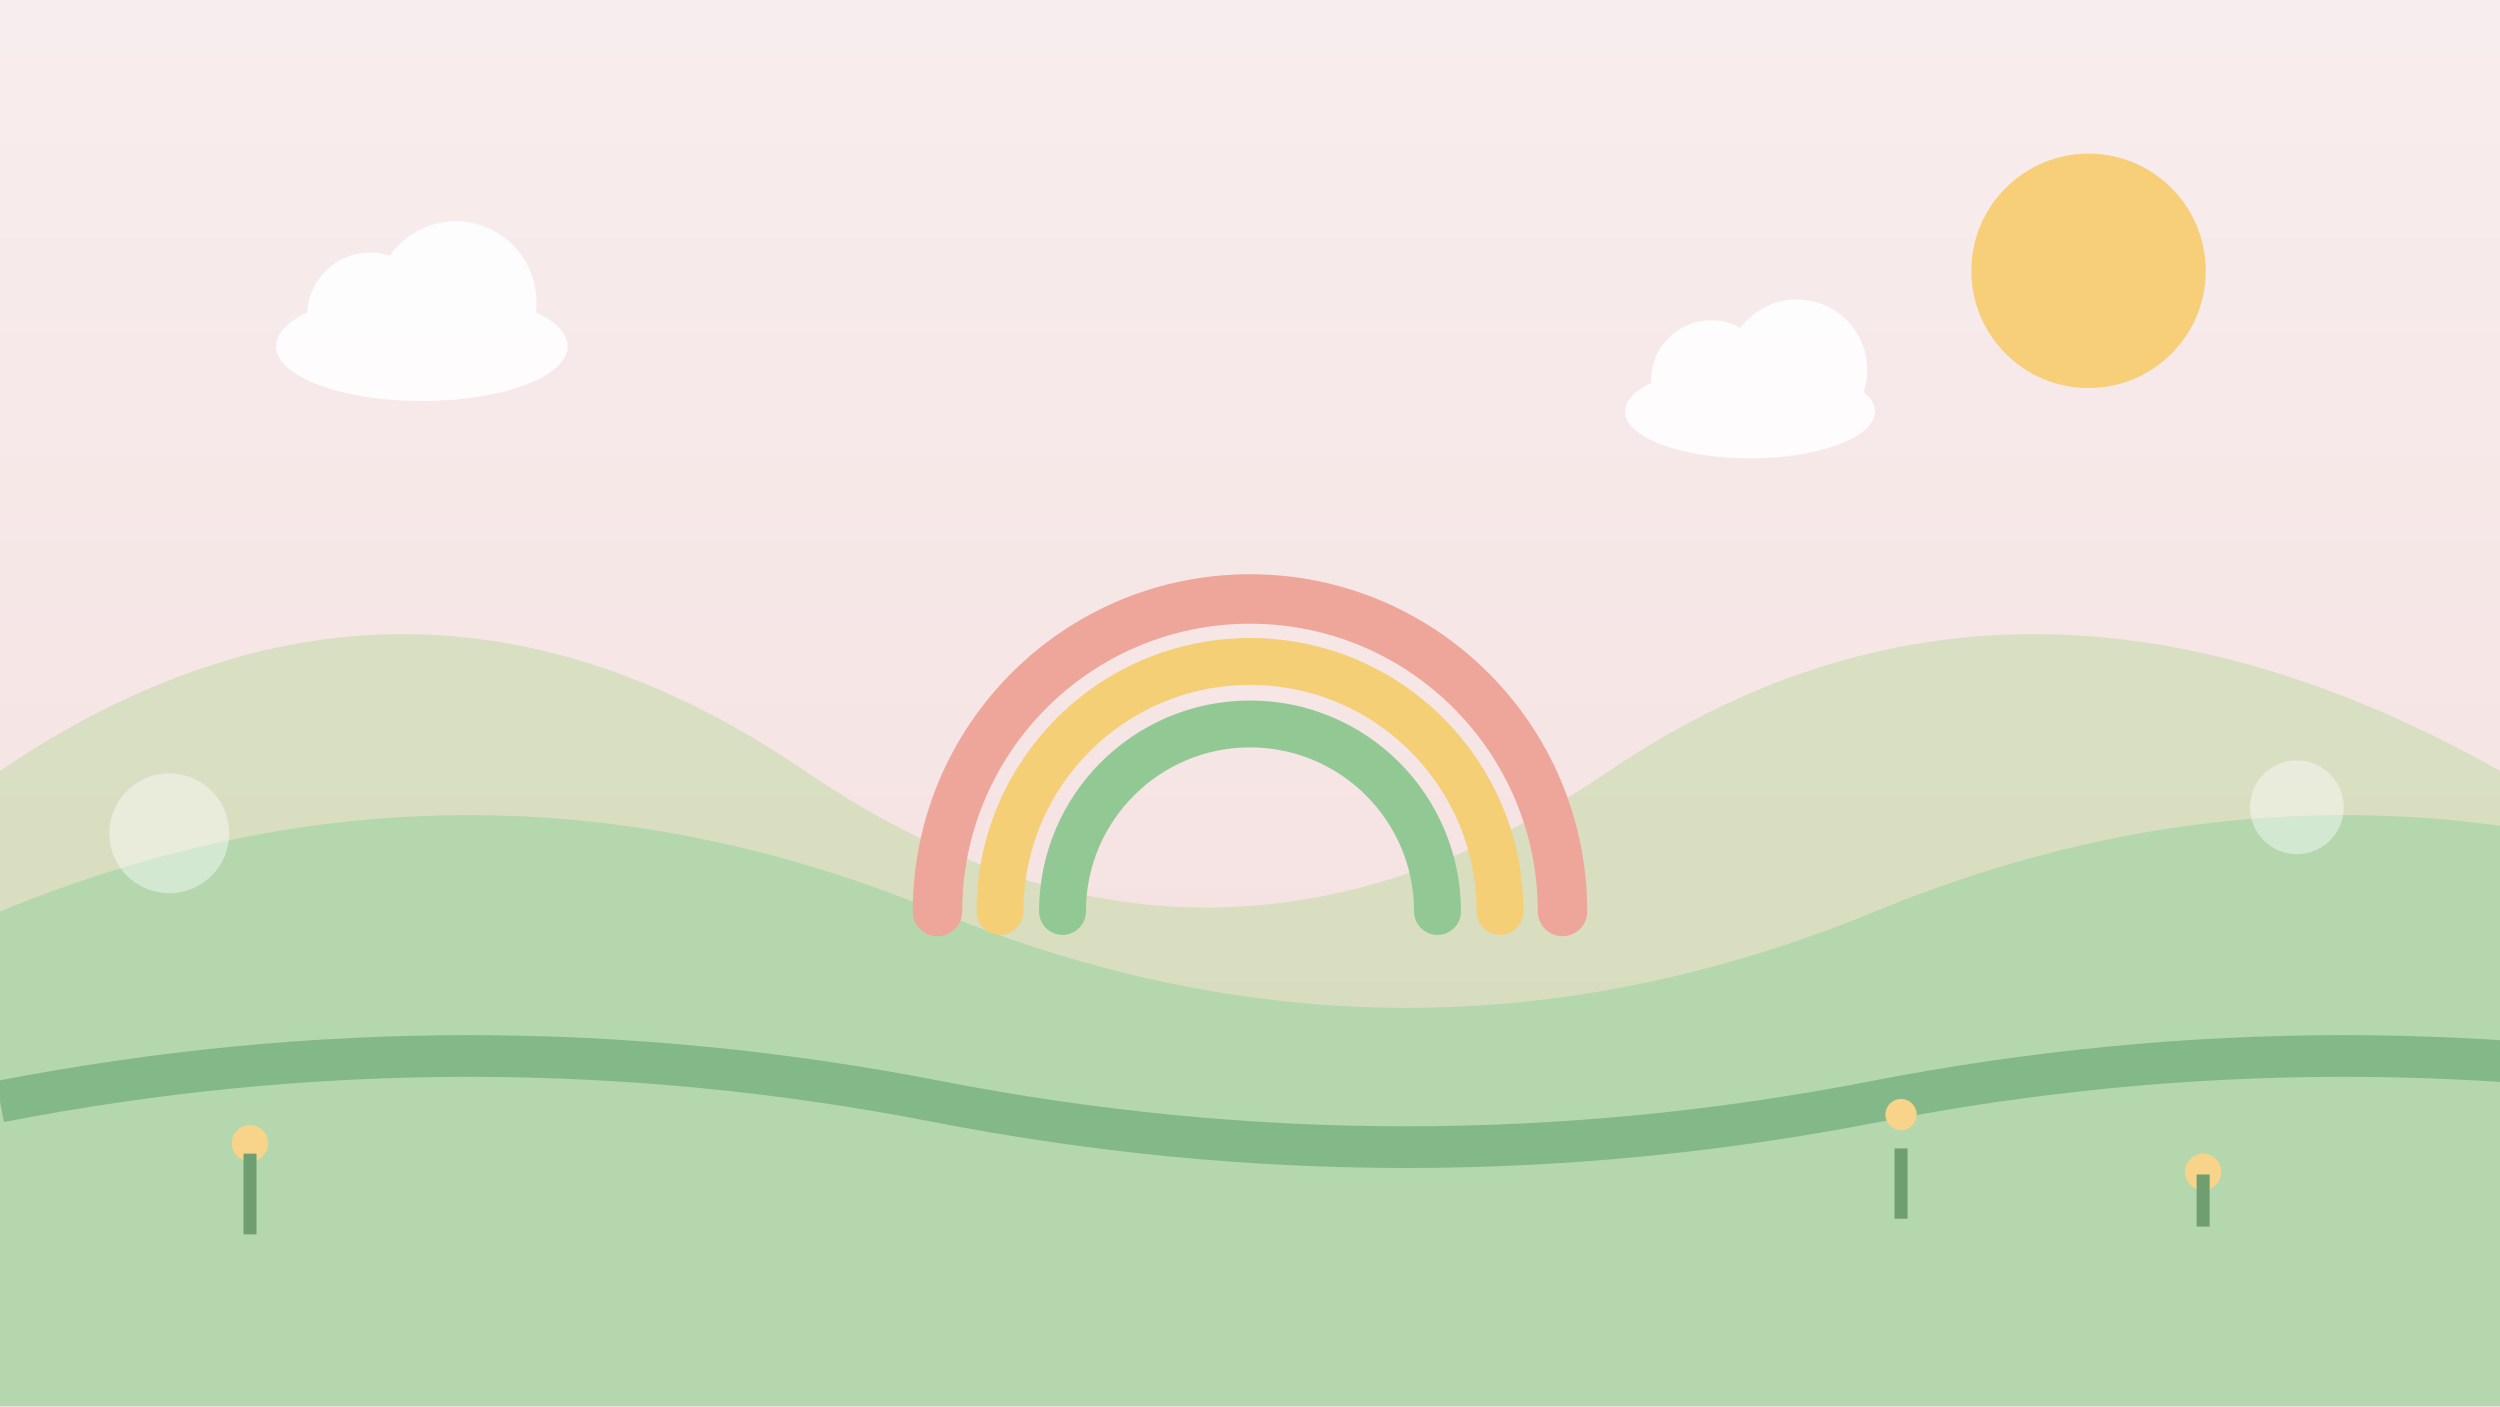
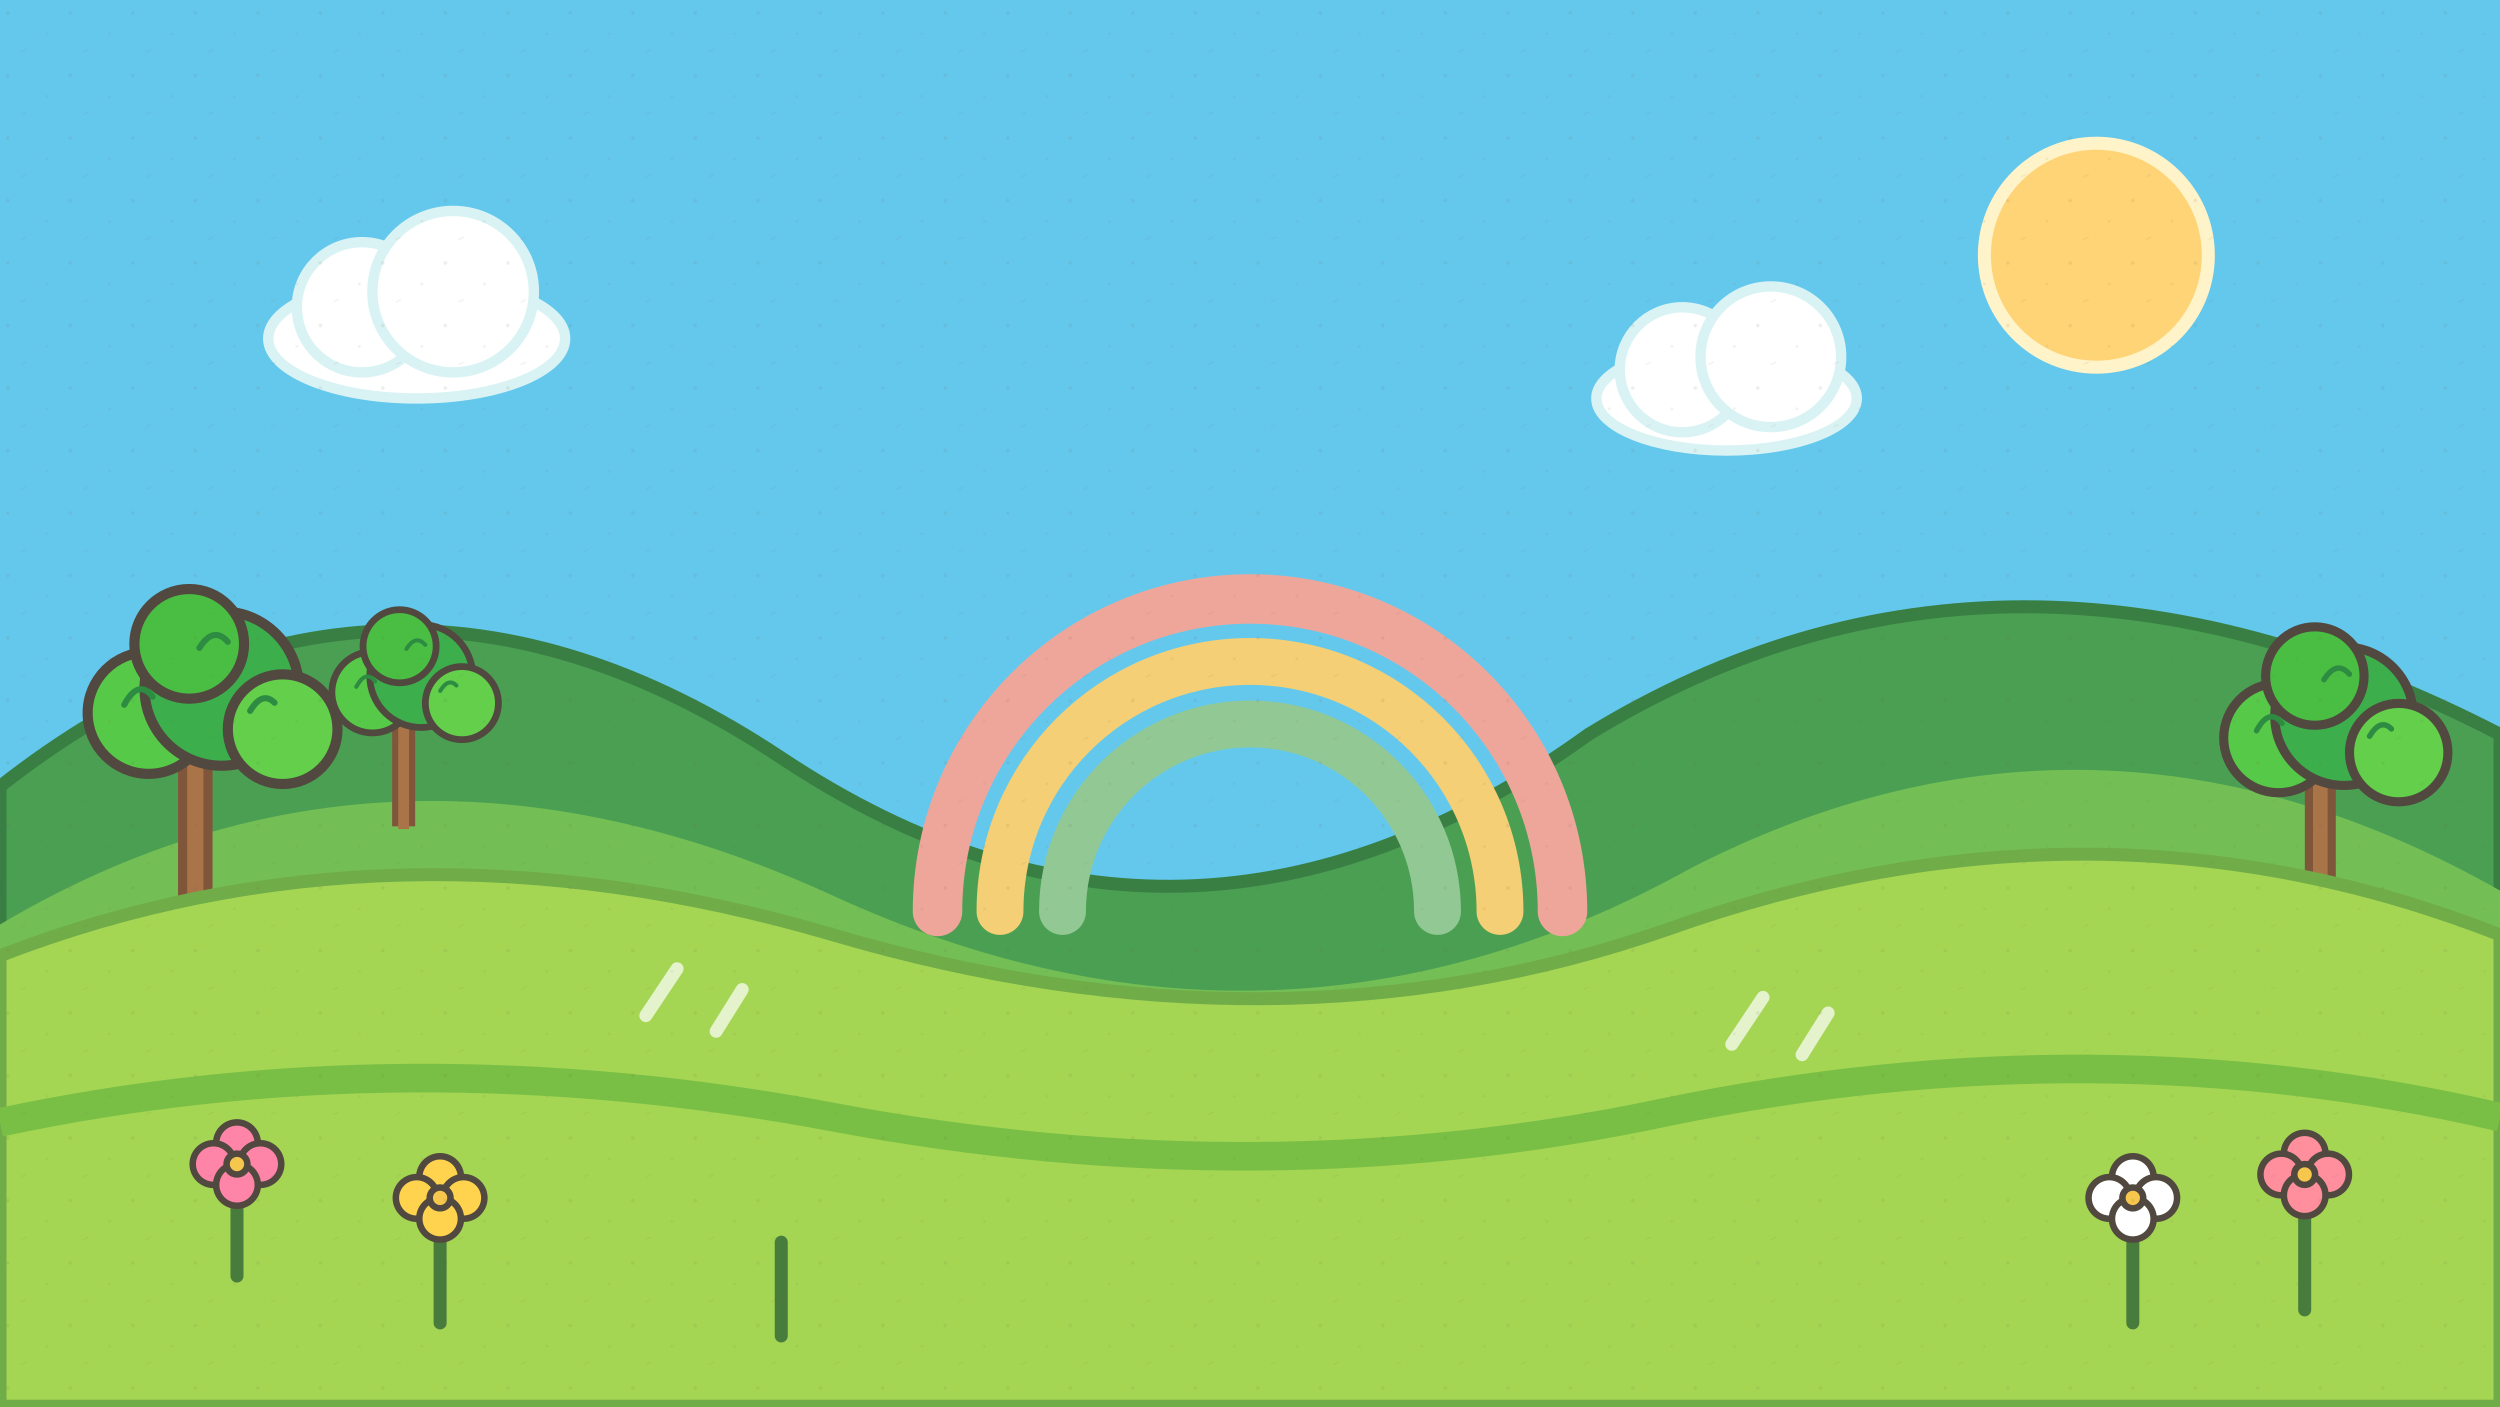
<svg xmlns="http://www.w3.org/2000/svg" viewBox="0 0 960 540">
  <defs>
-     <linearGradient id="sky" x2="0" y2="1">
-       <stop stop-color="#f8edee" />
-       <stop offset="1" stop-color="#f4dedd" />
-     </linearGradient>
+     <pattern id="paper" width="24" height="24" patternUnits="userSpaceOnUse">
+       <circle cx="3" cy="5" r=".7" fill="#6f5d4b" opacity=".22" />
+       <circle cx="18" cy="13" r=".55" fill="#6f5d4b" opacity=".18" />
+       <path d="M8 20l2-1" stroke="#6f5d4b" stroke-width=".5" opacity=".18" />
+     </pattern>
  </defs>
-   <rect width="960" height="540" fill="url(#sky)" />
-   <circle cx="802" cy="104" r="45" fill="#f6cf78" />
-   <g fill="#fff" opacity=".88">
-     <ellipse cx="162" cy="133" rx="56" ry="21" />
-     <circle cx="142" cy="121" r="24" />
-     <circle cx="175" cy="116" r="31" />
-     <ellipse cx="672" cy="158" rx="48" ry="18" />
-     <circle cx="657" cy="146" r="23" />
-     <circle cx="690" cy="142" r="27" />
+   <rect width="960" height="540" fill="#64c8ed" />
+   <circle cx="805" cy="98" r="43" fill="#ffd477" stroke="#fff3c9" stroke-width="5" />
+   <g fill="#fff" stroke="#d9f3f4" stroke-width="4">
+     <ellipse cx="160" cy="130" rx="57" ry="23" />
+     <circle cx="139" cy="118" r="25" />
+     <circle cx="174" cy="112" r="31" />
+     <ellipse cx="663" cy="153" rx="50" ry="20" />
+     <circle cx="646" cy="142" r="24" />
+     <circle cx="680" cy="137" r="27" />
  </g>
-   <path d="M0 296q155-105 309 0t309 0 342 0v137H0z" fill="#c6dbaa" opacity=".6" />
-   <path d="M0 350q180-74 360 0t360 0 360 0v190H0z" fill="#b4d7ae" />
-   <path d="M0 423q180-35 360 0t360 0 360 0" fill="none" stroke="#83b889" stroke-width="16" />
-   <g fill="none" stroke-linecap="round">
-     <path d="M360 350a120 120 0 0 1 240 0" stroke="#eea69a" stroke-width="19" />
-     <path d="M384 350a96 96 0 0 1 192 0" stroke="#f4cf75" stroke-width="18" />
-     <path d="M408 350a72 72 0 0 1 144 0" stroke="#92c894" stroke-width="18" />
+   <path d="M0 302Q145 188 300 291T610 282Q770 184 960 282V423H0Z" fill="#4b9f52" stroke="#397f44" stroke-width="5" />
+   <path d="M0 355Q150 266 320 344T650 333Q805 254 960 342V446H0Z" fill="#73bf55" />
+   <g transform="translate(75 280) scale(0.78)" stroke="#51483f" stroke-width="5" stroke-linejoin="round">
+     <path d="M0 5v86" stroke="#80563b" stroke-width="17" />
+     <path d="M0 6v87" stroke="#aa7449" stroke-width="8" />
+     <circle cx="-23" cy="-8" r="30" fill="#57c948" />
+     <circle cx="13" cy="-20" r="38" fill="#3caf4c" />
+     <circle cx="43" cy="0" r="27" fill="#63cf4a" />
+     <circle cx="-3" cy="-42" r="27" fill="#4abe42" />
+     <path d="M-35-12q7-13 14-4m23-24q7-11 14-3m11 34q6-10 12-4" fill="none" stroke="#2d8c42" stroke-width="3" stroke-linecap="round" />
  </g>
-   <g fill="#f8d38a">
-     <circle cx="96" cy="439" r="7" />
-     <circle cx="846" cy="450" r="7" />
-     <circle cx="730" cy="428" r="6" />
+   <g transform="translate(891 289) scale(0.7)" stroke="#51483f" stroke-width="5" stroke-linejoin="round">
+     <path d="M0 5v86" stroke="#80563b" stroke-width="17" />
+     <path d="M0 6v87" stroke="#aa7449" stroke-width="8" />
+     <circle cx="-23" cy="-8" r="30" fill="#57c948" />
+     <circle cx="13" cy="-20" r="38" fill="#3caf4c" />
+     <circle cx="43" cy="0" r="27" fill="#63cf4a" />
+     <circle cx="-3" cy="-42" r="27" fill="#4abe42" />
+     <path d="M-35-12q7-13 14-4m23-24q7-11 14-3m11 34q6-10 12-4" fill="none" stroke="#2d8c42" stroke-width="3" stroke-linecap="round" />
  </g>
-   <g stroke="#6f9f70" stroke-width="5">
-     <path d="M96 474v-31m750 28v-20m-116 17v-27" />
+   <g transform="translate(155 270) scale(0.52)" stroke="#51483f" stroke-width="5" stroke-linejoin="round">
+     <path d="M0 5v86" stroke="#80563b" stroke-width="17" />
+     <path d="M0 6v87" stroke="#aa7449" stroke-width="8" />
+     <circle cx="-23" cy="-8" r="30" fill="#57c948" />
+     <circle cx="13" cy="-20" r="38" fill="#3caf4c" />
+     <circle cx="43" cy="0" r="27" fill="#63cf4a" />
+     <circle cx="-3" cy="-42" r="27" fill="#4abe42" />
+     <path d="M-35-12q7-13 14-4m23-24q7-11 14-3m11 34q6-10 12-4" fill="none" stroke="#2d8c42" stroke-width="3" stroke-linecap="round" />
  </g>
-   <g fill="#fff" opacity=".42">
-     <circle cx="65" cy="320" r="23" />
-     <circle cx="882" cy="310" r="18" />
+   <path d="M0 367Q150 309 320 359T640 357Q805 298 960 359V540H0Z" fill="#a5d653" stroke="#70ad49" stroke-width="5" />
+   <path d="M0 431Q155 398 320 429T640 427Q805 393 960 429" fill="none" stroke="#79bf45" stroke-width="11" />
+   <g stroke="#332f34" stroke-width="5" stroke-linejoin="round" paint-order="stroke fill">
+     <g fill="none" stroke-linecap="round">
+       <path d="M360 350a120 120 0 0 1 240 0" stroke="#eea69a" stroke-width="19" />
+       <path d="M384 350a96 96 0 0 1 192 0" stroke="#f4cf75" stroke-width="18" />
+       <path d="M408 350a72 72 0 0 1 144 0" stroke="#92c894" stroke-width="18" />
+     </g>
  </g>
+   <g stroke="#477c3c" stroke-width="5" stroke-linecap="round">
+     <path d="M91 490v-43m78 61v-48m650 48v-49m66 44v-37m-585 47v-36" />
+   </g>
+   <g stroke="#51483f" stroke-width="2.5">
+     <g fill="#ff85a8">
+       <circle cx="91" cy="439" r="8" />
+       <circle cx="82" cy="447" r="8" />
+       <circle cx="100" cy="447" r="8" />
+       <circle cx="91" cy="455" r="8" />
+     </g>
+     <g fill="#ffd34e">
+       <circle cx="169" cy="452" r="8" />
+       <circle cx="160" cy="460" r="8" />
+       <circle cx="178" cy="460" r="8" />
+       <circle cx="169" cy="468" r="8" />
+     </g>
+     <g fill="#fff">
+       <circle cx="819" cy="452" r="8" />
+       <circle cx="810" cy="460" r="8" />
+       <circle cx="828" cy="460" r="8" />
+       <circle cx="819" cy="468" r="8" />
+     </g>
+     <g fill="#ff8f9d">
+       <circle cx="885" cy="443" r="8" />
+       <circle cx="876" cy="451" r="8" />
+       <circle cx="894" cy="451" r="8" />
+       <circle cx="885" cy="459" r="8" />
+     </g>
+     <circle cx="91" cy="447" r="4" fill="#f5c74d" />
+     <circle cx="169" cy="460" r="4" fill="#f5c74d" />
+     <circle cx="819" cy="460" r="4" fill="#f5c74d" />
+     <circle cx="885" cy="451" r="4" fill="#f5c74d" />
+   </g>
+   <g fill="none" stroke="#fff" stroke-width="5" stroke-linecap="round" opacity=".7">
+     <path d="M248 390l12-18m15 24 10-16m380 21 12-18m15 22 10-16" />
+   </g>
+   <rect width="960" height="540" fill="url(#paper)" opacity=".48" pointer-events="none" />
</svg>
